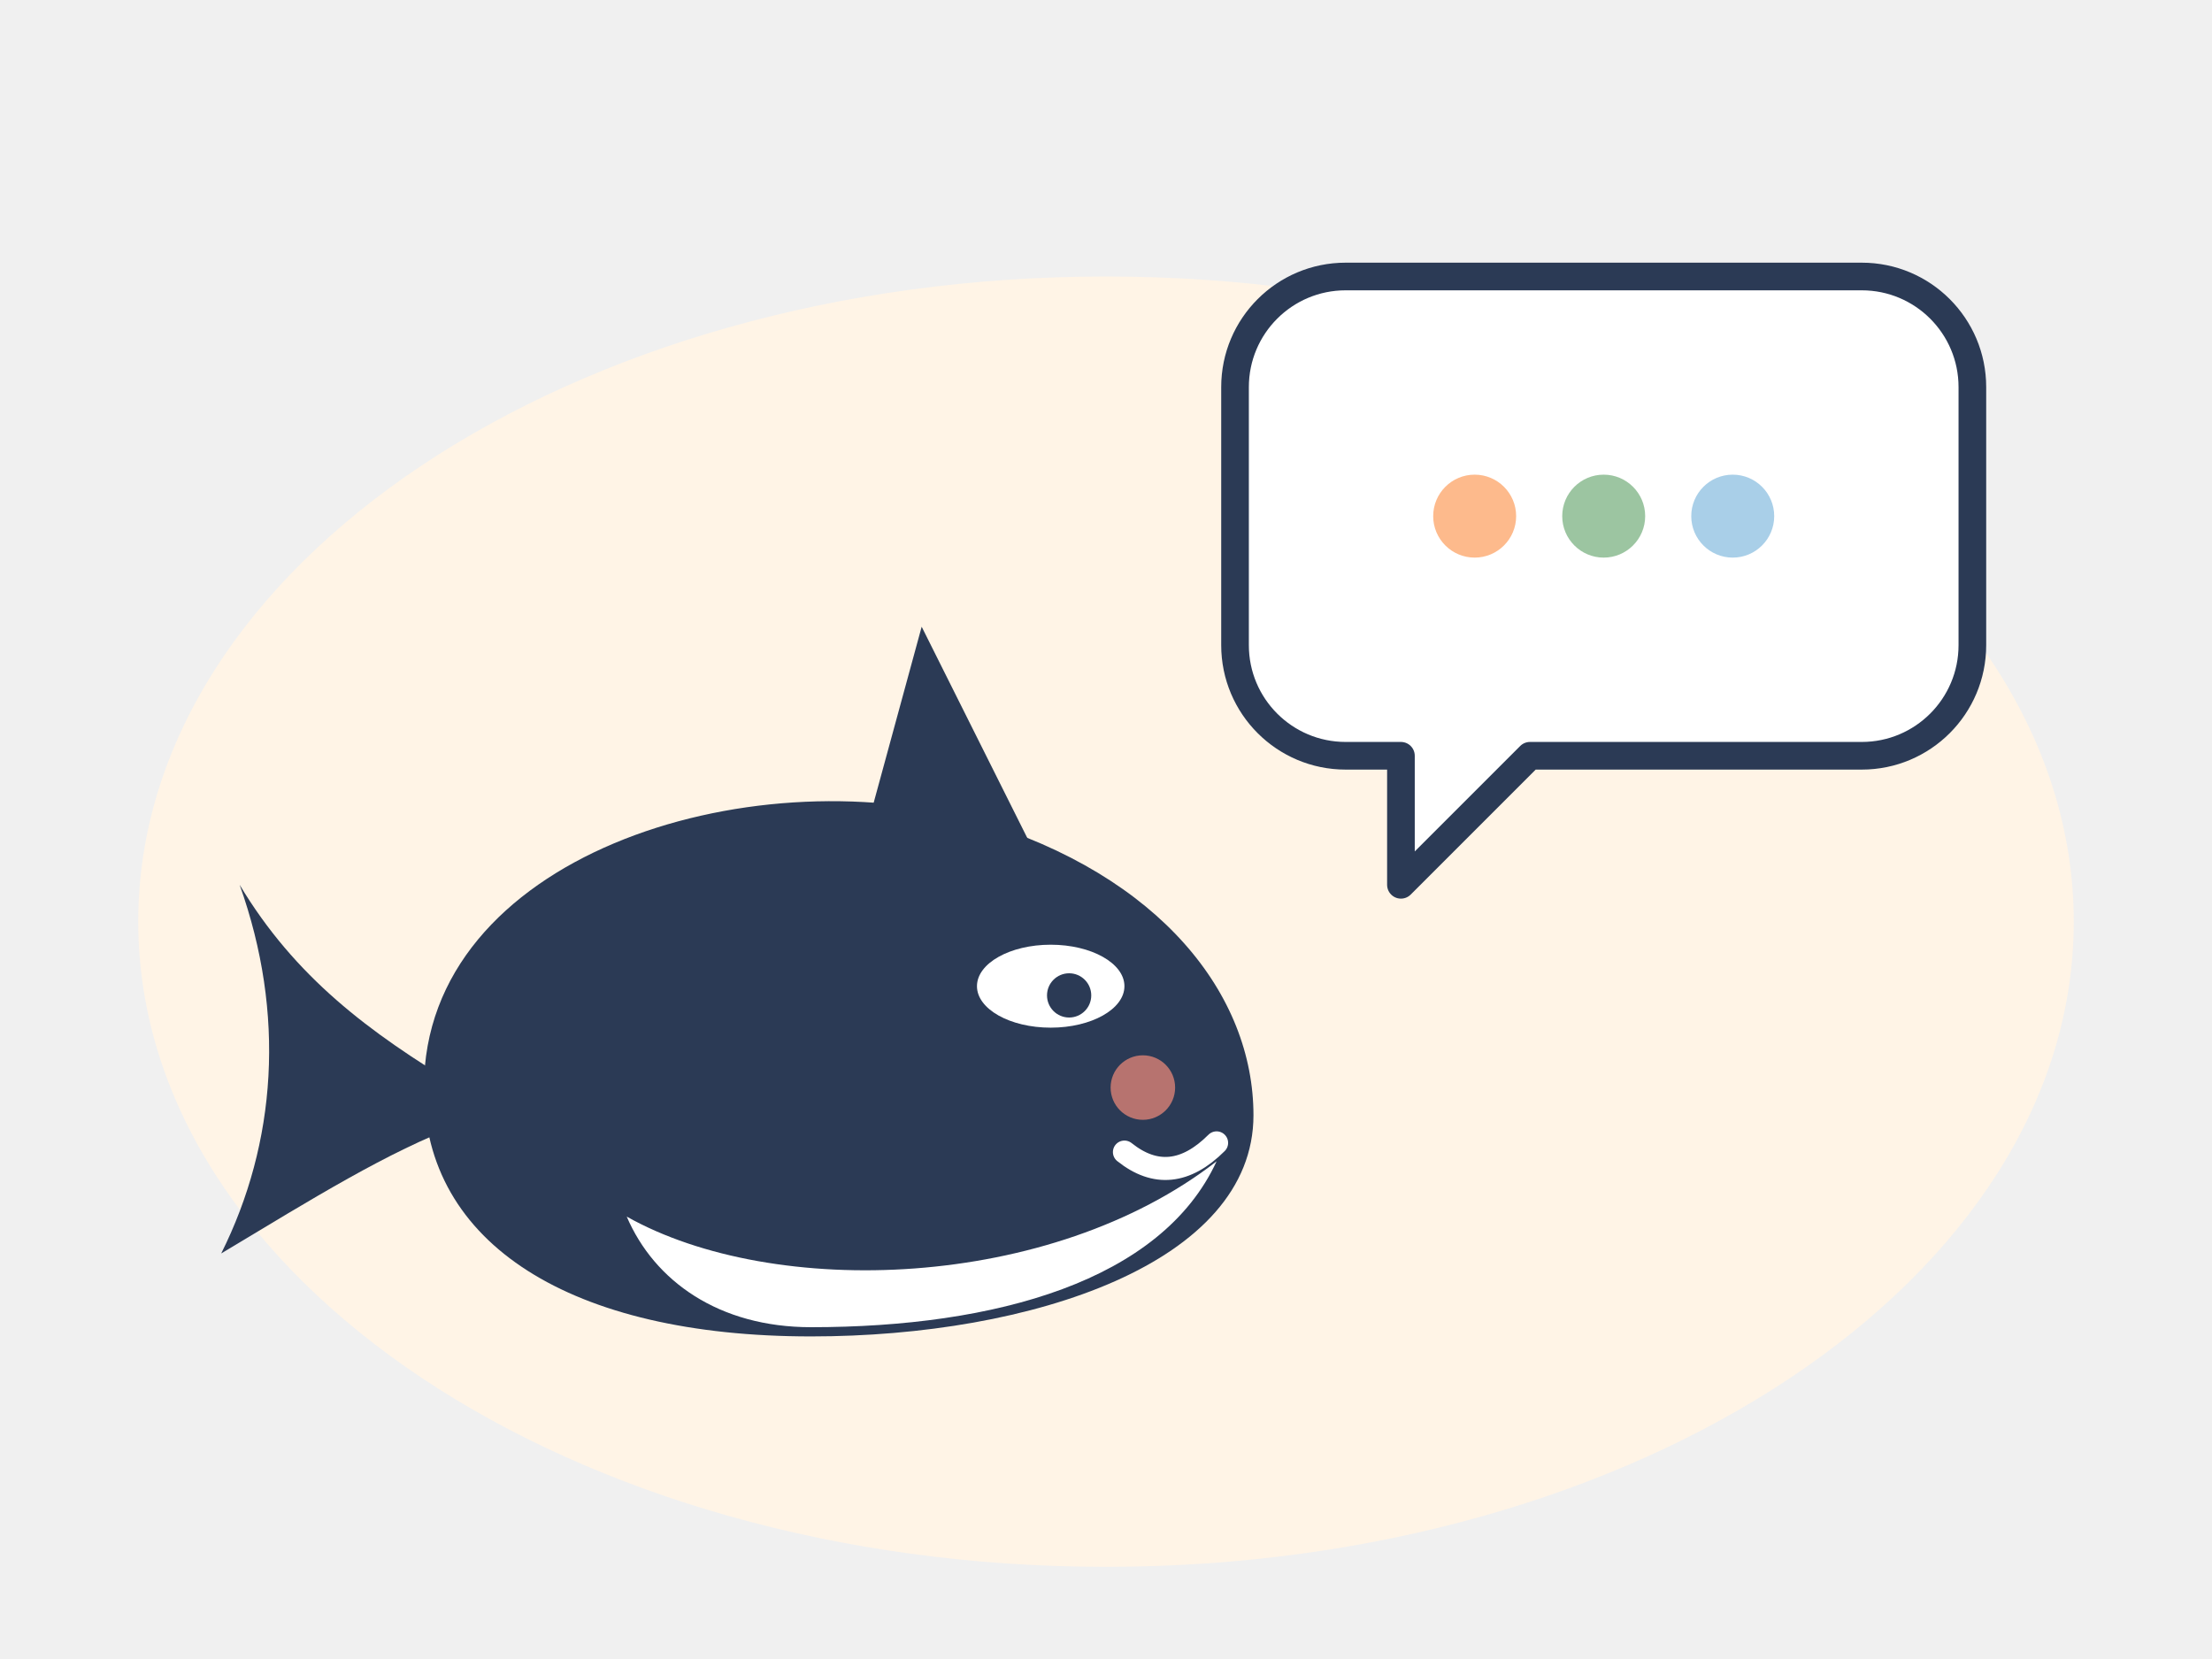
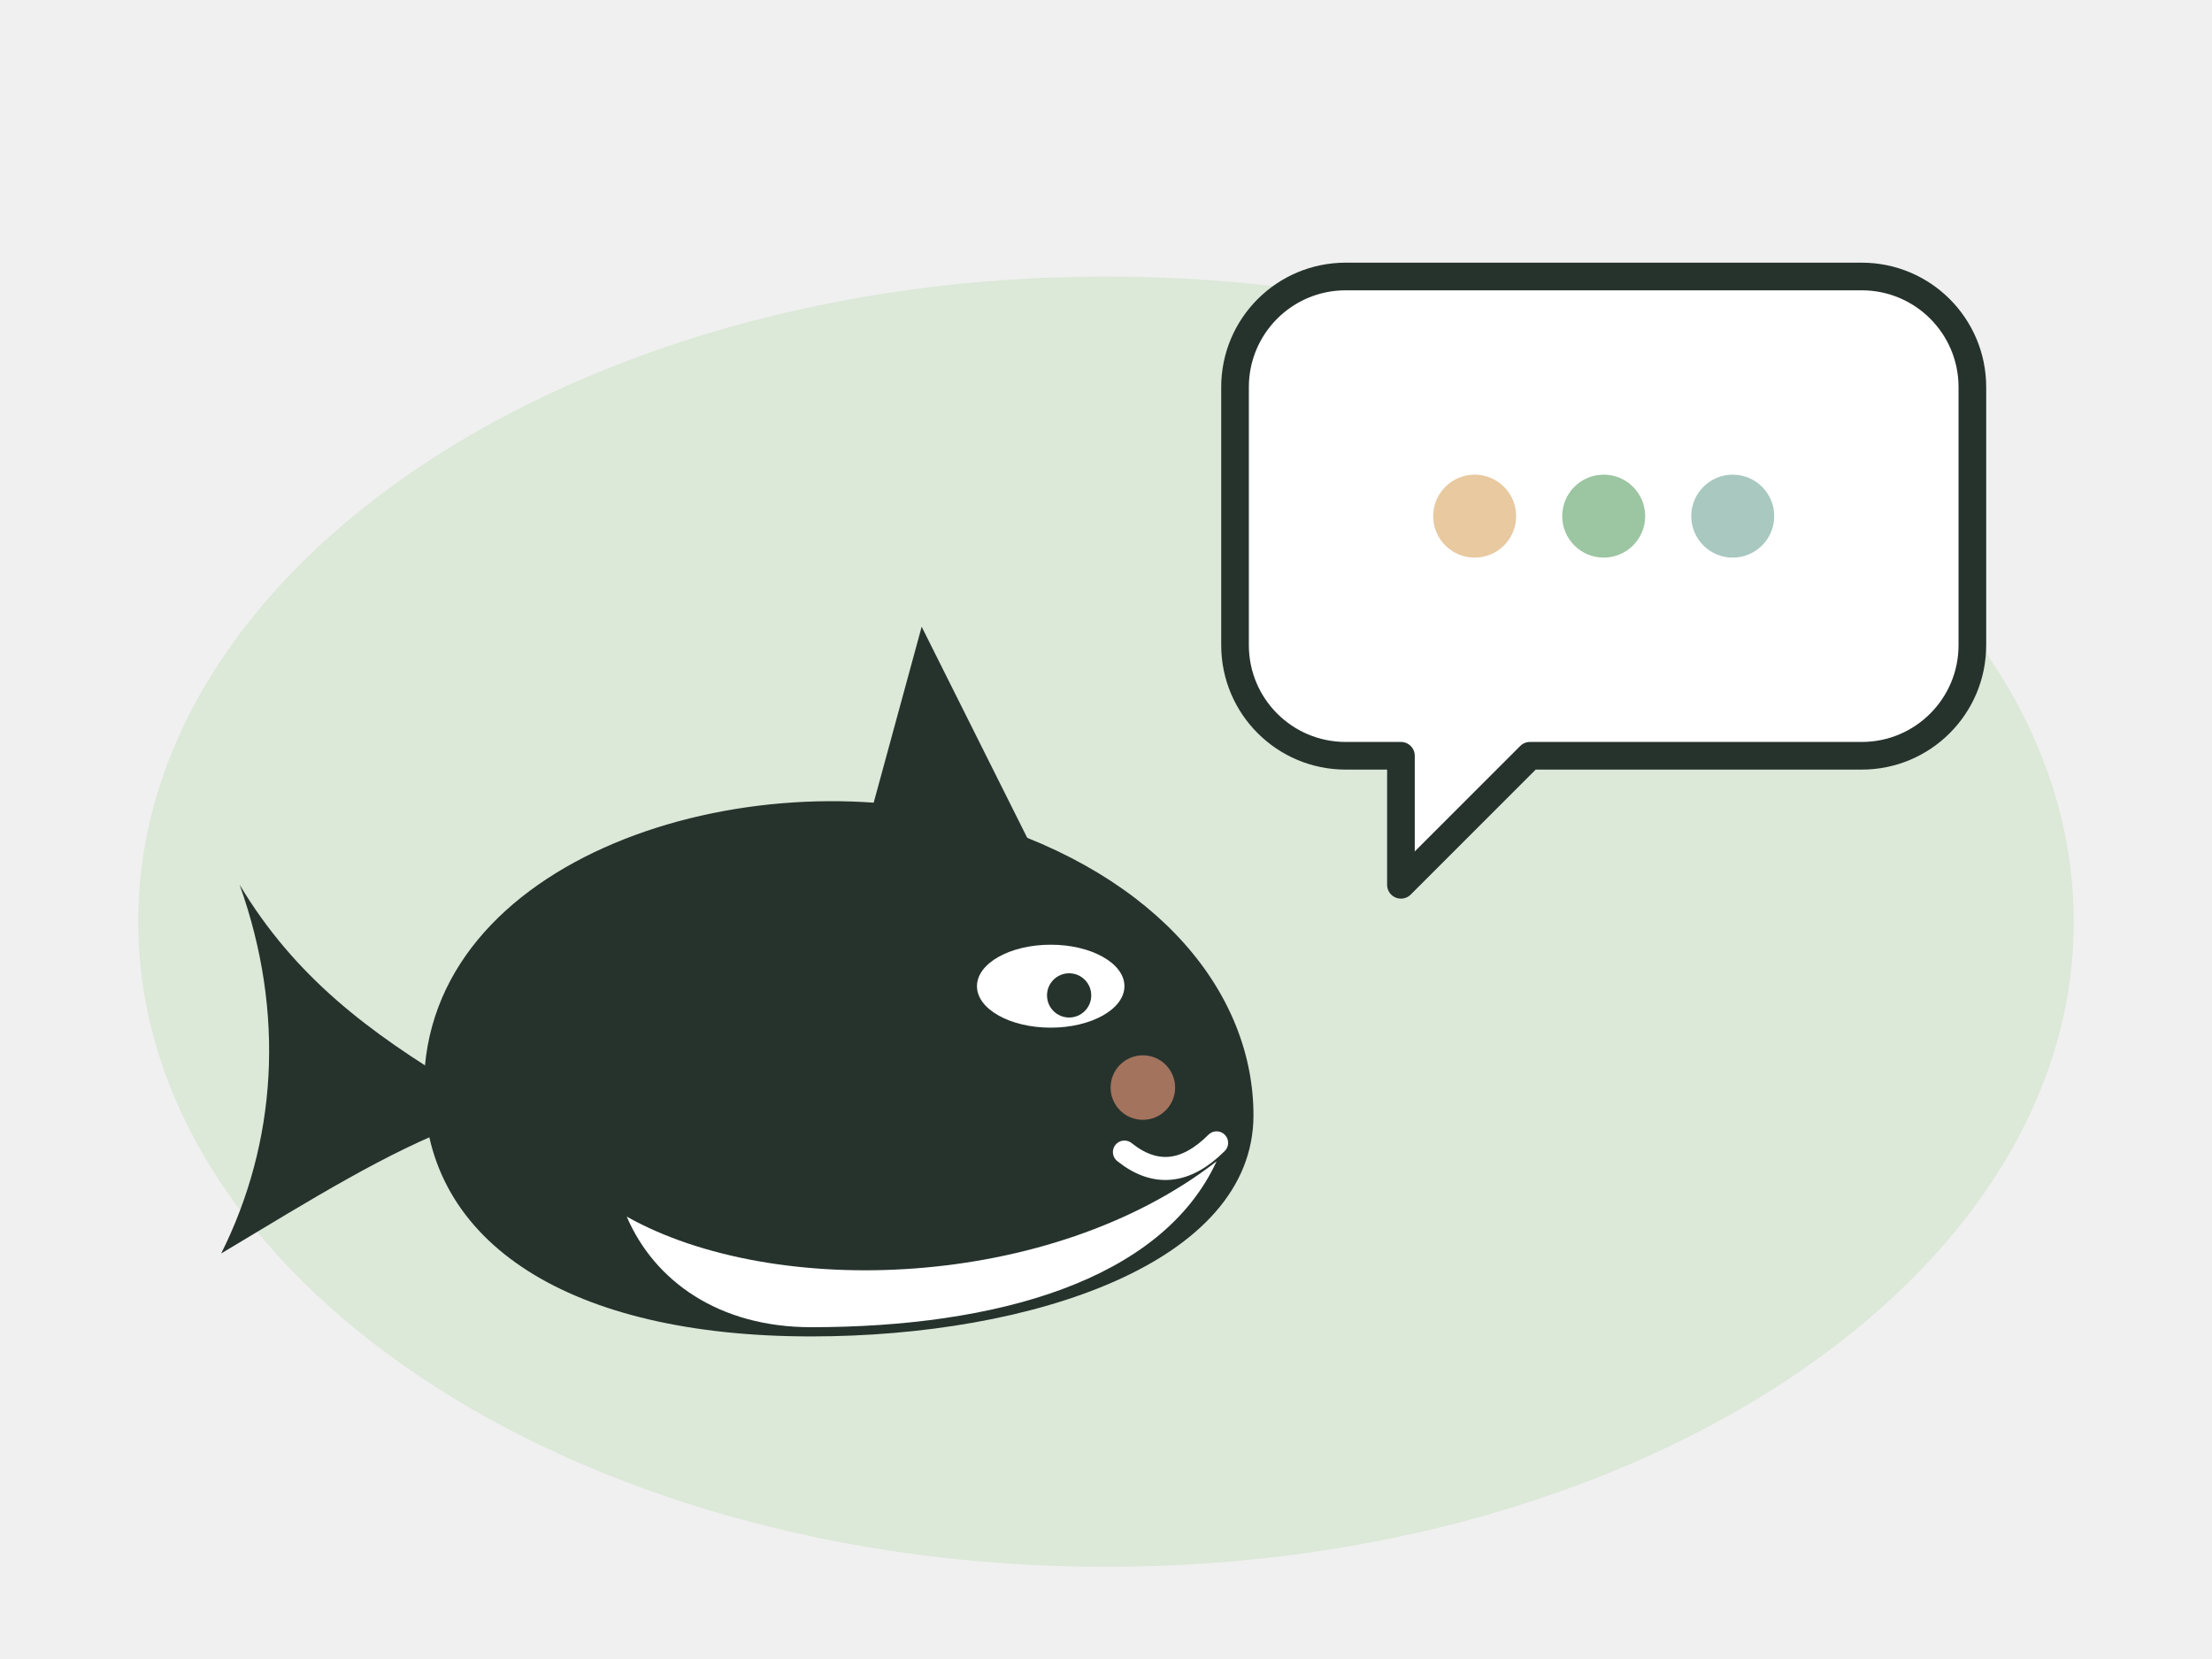
<svg xmlns="http://www.w3.org/2000/svg" viewBox="0 0 240 180" role="img" aria-labelledby="title">
-   <ellipse cx="120" cy="100" rx="105" ry="70" fill="#FFF4E6" />
+   <ellipse cx="120" cy="100" rx="105" ry="70" fill="#dce8d8" />
  <g transform="translate(36 78)">
-     <path d="M58 12 L64 -10 L76 14 Z" fill="#2B3A55" />
-     <path d="M14 40 C4 34 -4 28 -10 18 C-5 32 -6 46 -12 58 C-2 52 6 47 14 44 Z" fill="#2B3A55" />
-     <path d="M10 40 C10 15 45 4 70 11 C90 17 100 30 100 43 C100 59 76 67 52 67 C26 67 10 57 10 40 Z" fill="#2B3A55" />
+     <path d="M58 12 L64 -10 L76 14 Z" fill="#26332d" />
+     <path d="M14 40 C4 34 -4 28 -10 18 C-5 32 -6 46 -12 58 C-2 52 6 47 14 44 Z" fill="#26332d" />
+     <path d="M10 40 C10 15 45 4 70 11 C90 17 100 30 100 43 C100 59 76 67 52 67 C26 67 10 57 10 40 Z" fill="#26332d" />
    <path d="M32 54 C48 63 78 62 96 48 C90 61 72 66 52 66 C42 66 35 61 32 54 Z" fill="#FFFFFF" />
    <ellipse cx="78" cy="29" rx="8" ry="4.5" fill="#FFFFFF" />
-     <circle cx="80" cy="30" r="2.4" fill="#2B3A55" />
-     <circle cx="88" cy="40" r="3.5" fill="#F28C7A" opacity="0.7" />
+     <circle cx="80" cy="30" r="2.4" fill="#26332d" />
+     <circle cx="88" cy="40" r="3.5" fill="#d98e73" opacity="0.7" />
    <path d="M86 47 Q91 51 96 46" fill="none" stroke="#FFFFFF" stroke-width="2.5" stroke-linecap="round" />
  </g>
-   <path d="M146 30 h56 a12 12 0 0 1 12 12 v28 a12 12 0 0 1 -12 12 h-36 l-14 14 v-14 h-6 a12 12 0 0 1 -12 -12 v-28 a12 12 0 0 1 12 -12 Z" fill="#FFFFFF" stroke="#2B3A55" stroke-width="3" stroke-linejoin="round" />
-   <circle cx="160" cy="56" r="4.5" fill="#FDBA8C" />
+   <path d="M146 30 h56 a12 12 0 0 1 12 12 v28 a12 12 0 0 1 -12 12 h-36 l-14 14 v-14 h-6 a12 12 0 0 1 -12 -12 v-28 a12 12 0 0 1 12 -12 Z" fill="#FFFFFF" stroke="#26332d" stroke-width="3" stroke-linejoin="round" />
+   <circle cx="160" cy="56" r="4.5" fill="#e8c9a0" />
  <circle cx="174" cy="56" r="4.5" fill="#9CC5A1" />
-   <circle cx="188" cy="56" r="4.5" fill="#A9CFE8" />
+   <circle cx="188" cy="56" r="4.5" fill="#a8c8c0" />
</svg>
